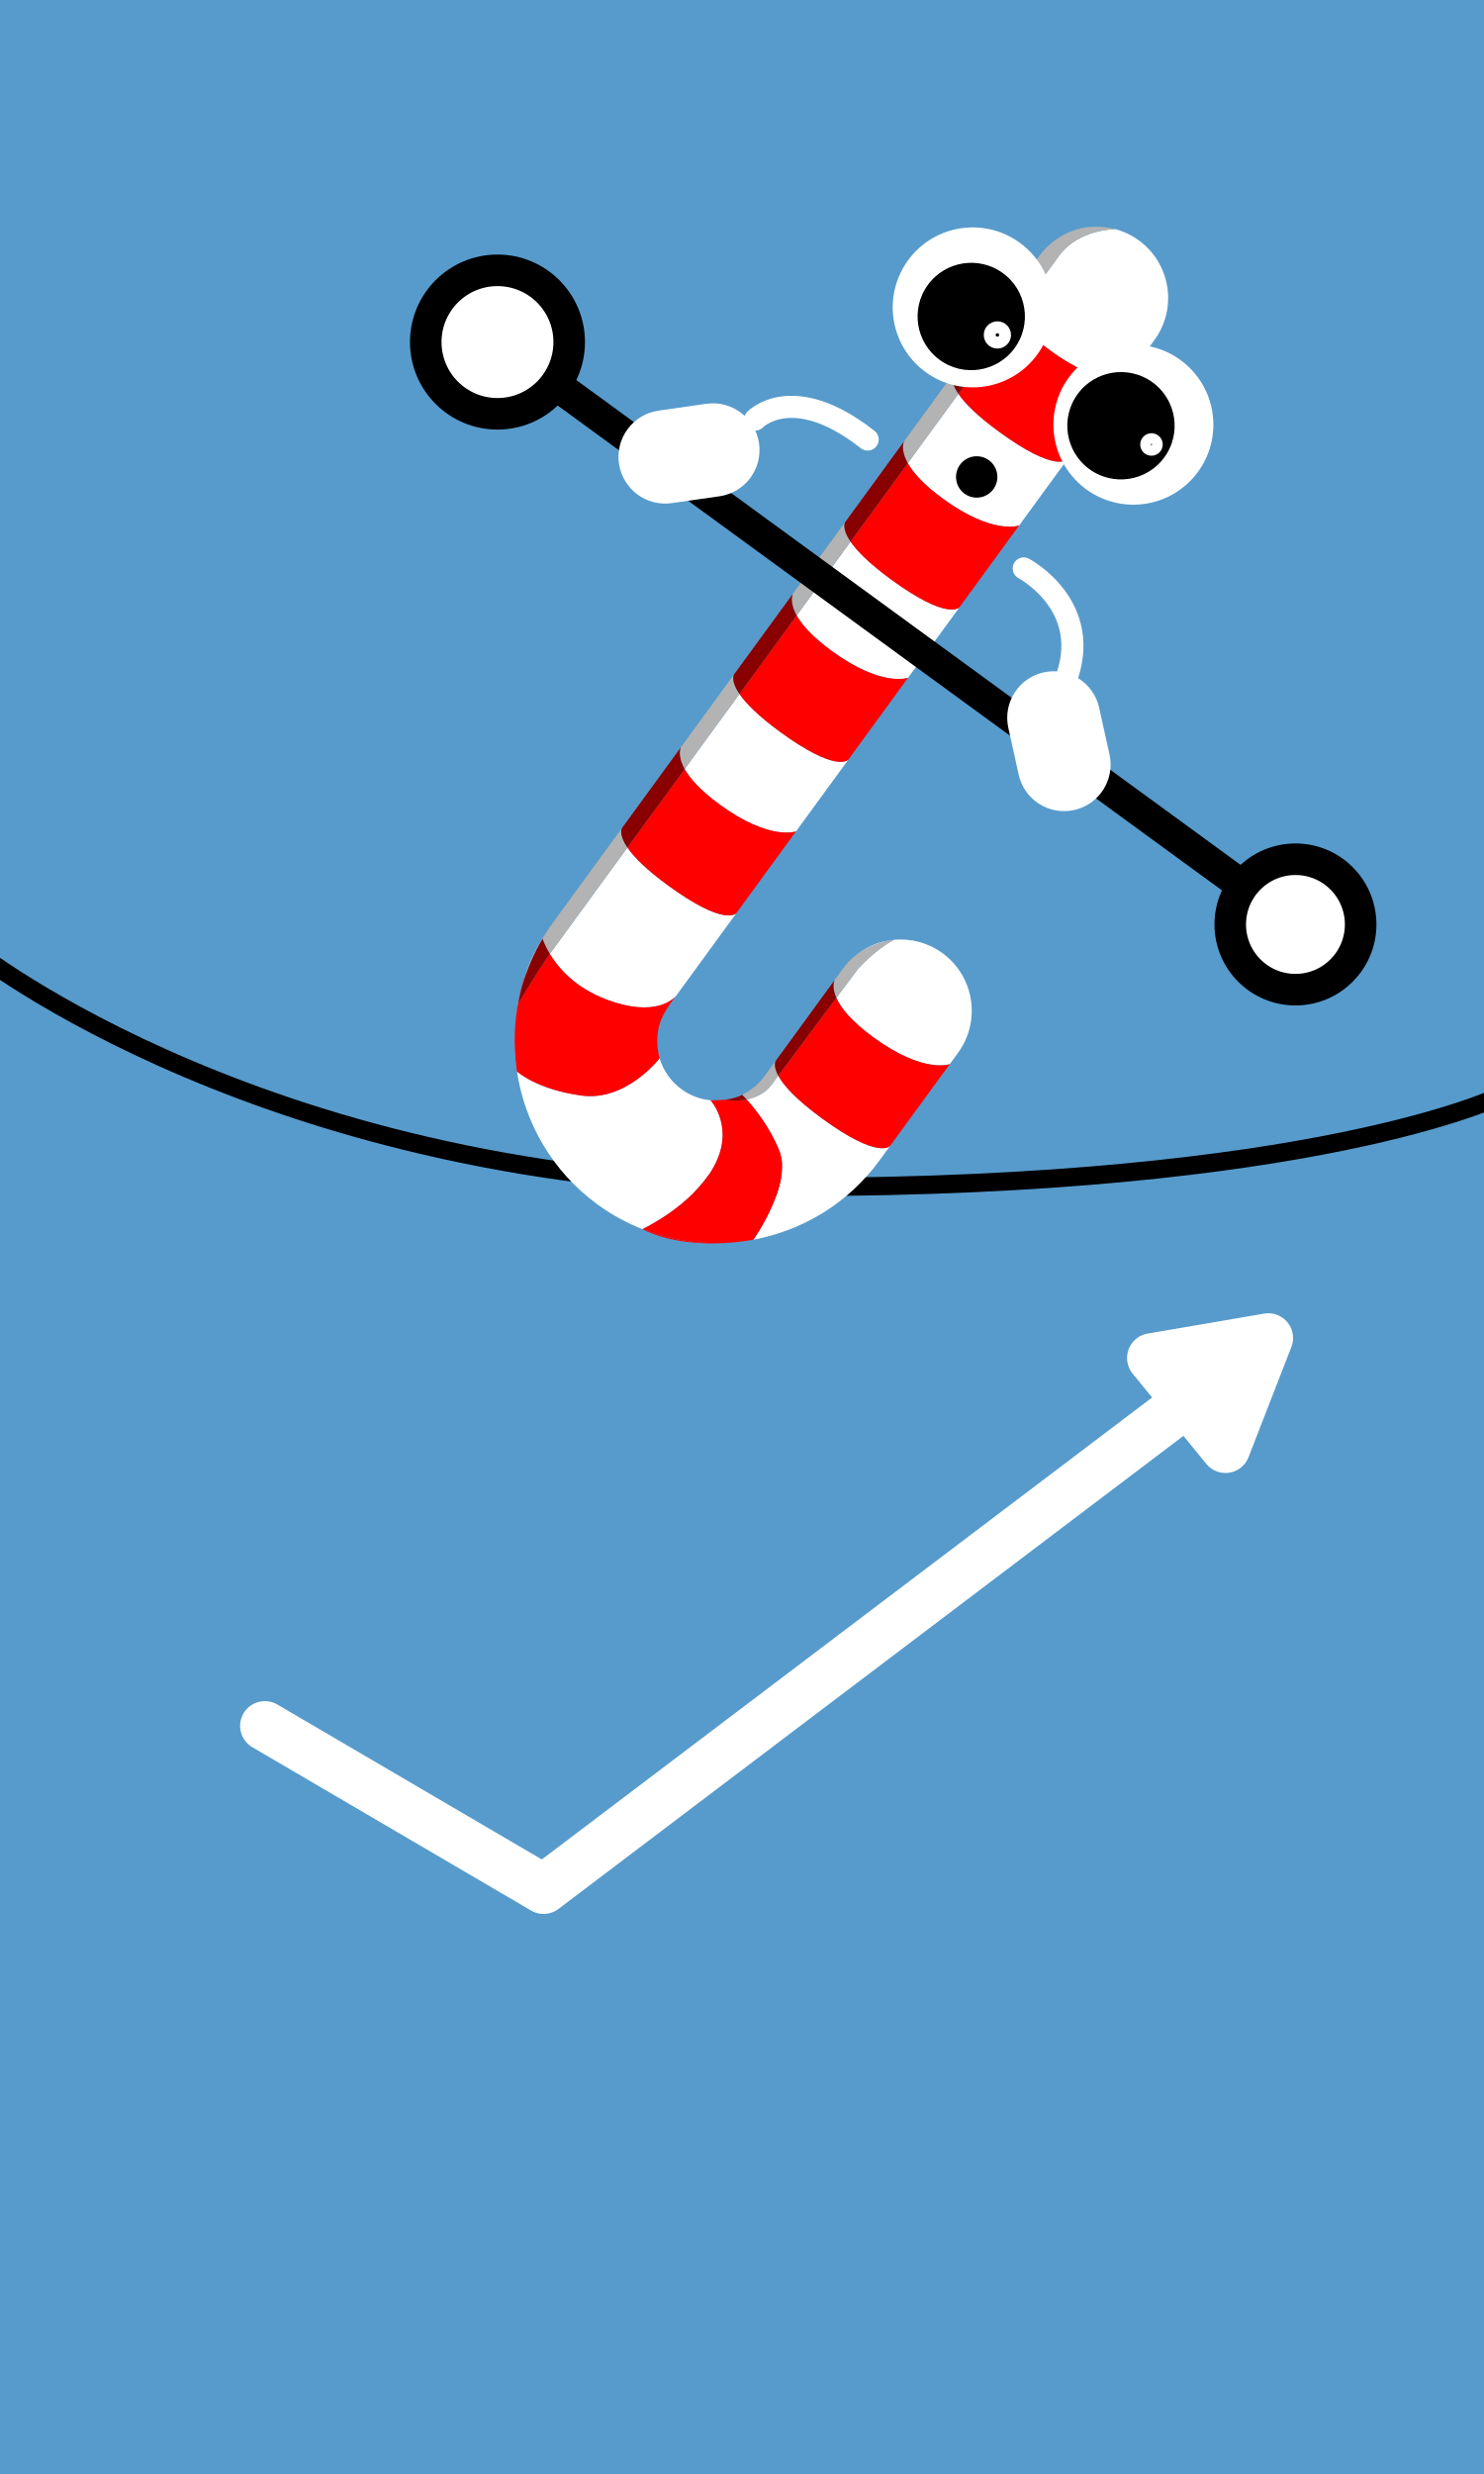
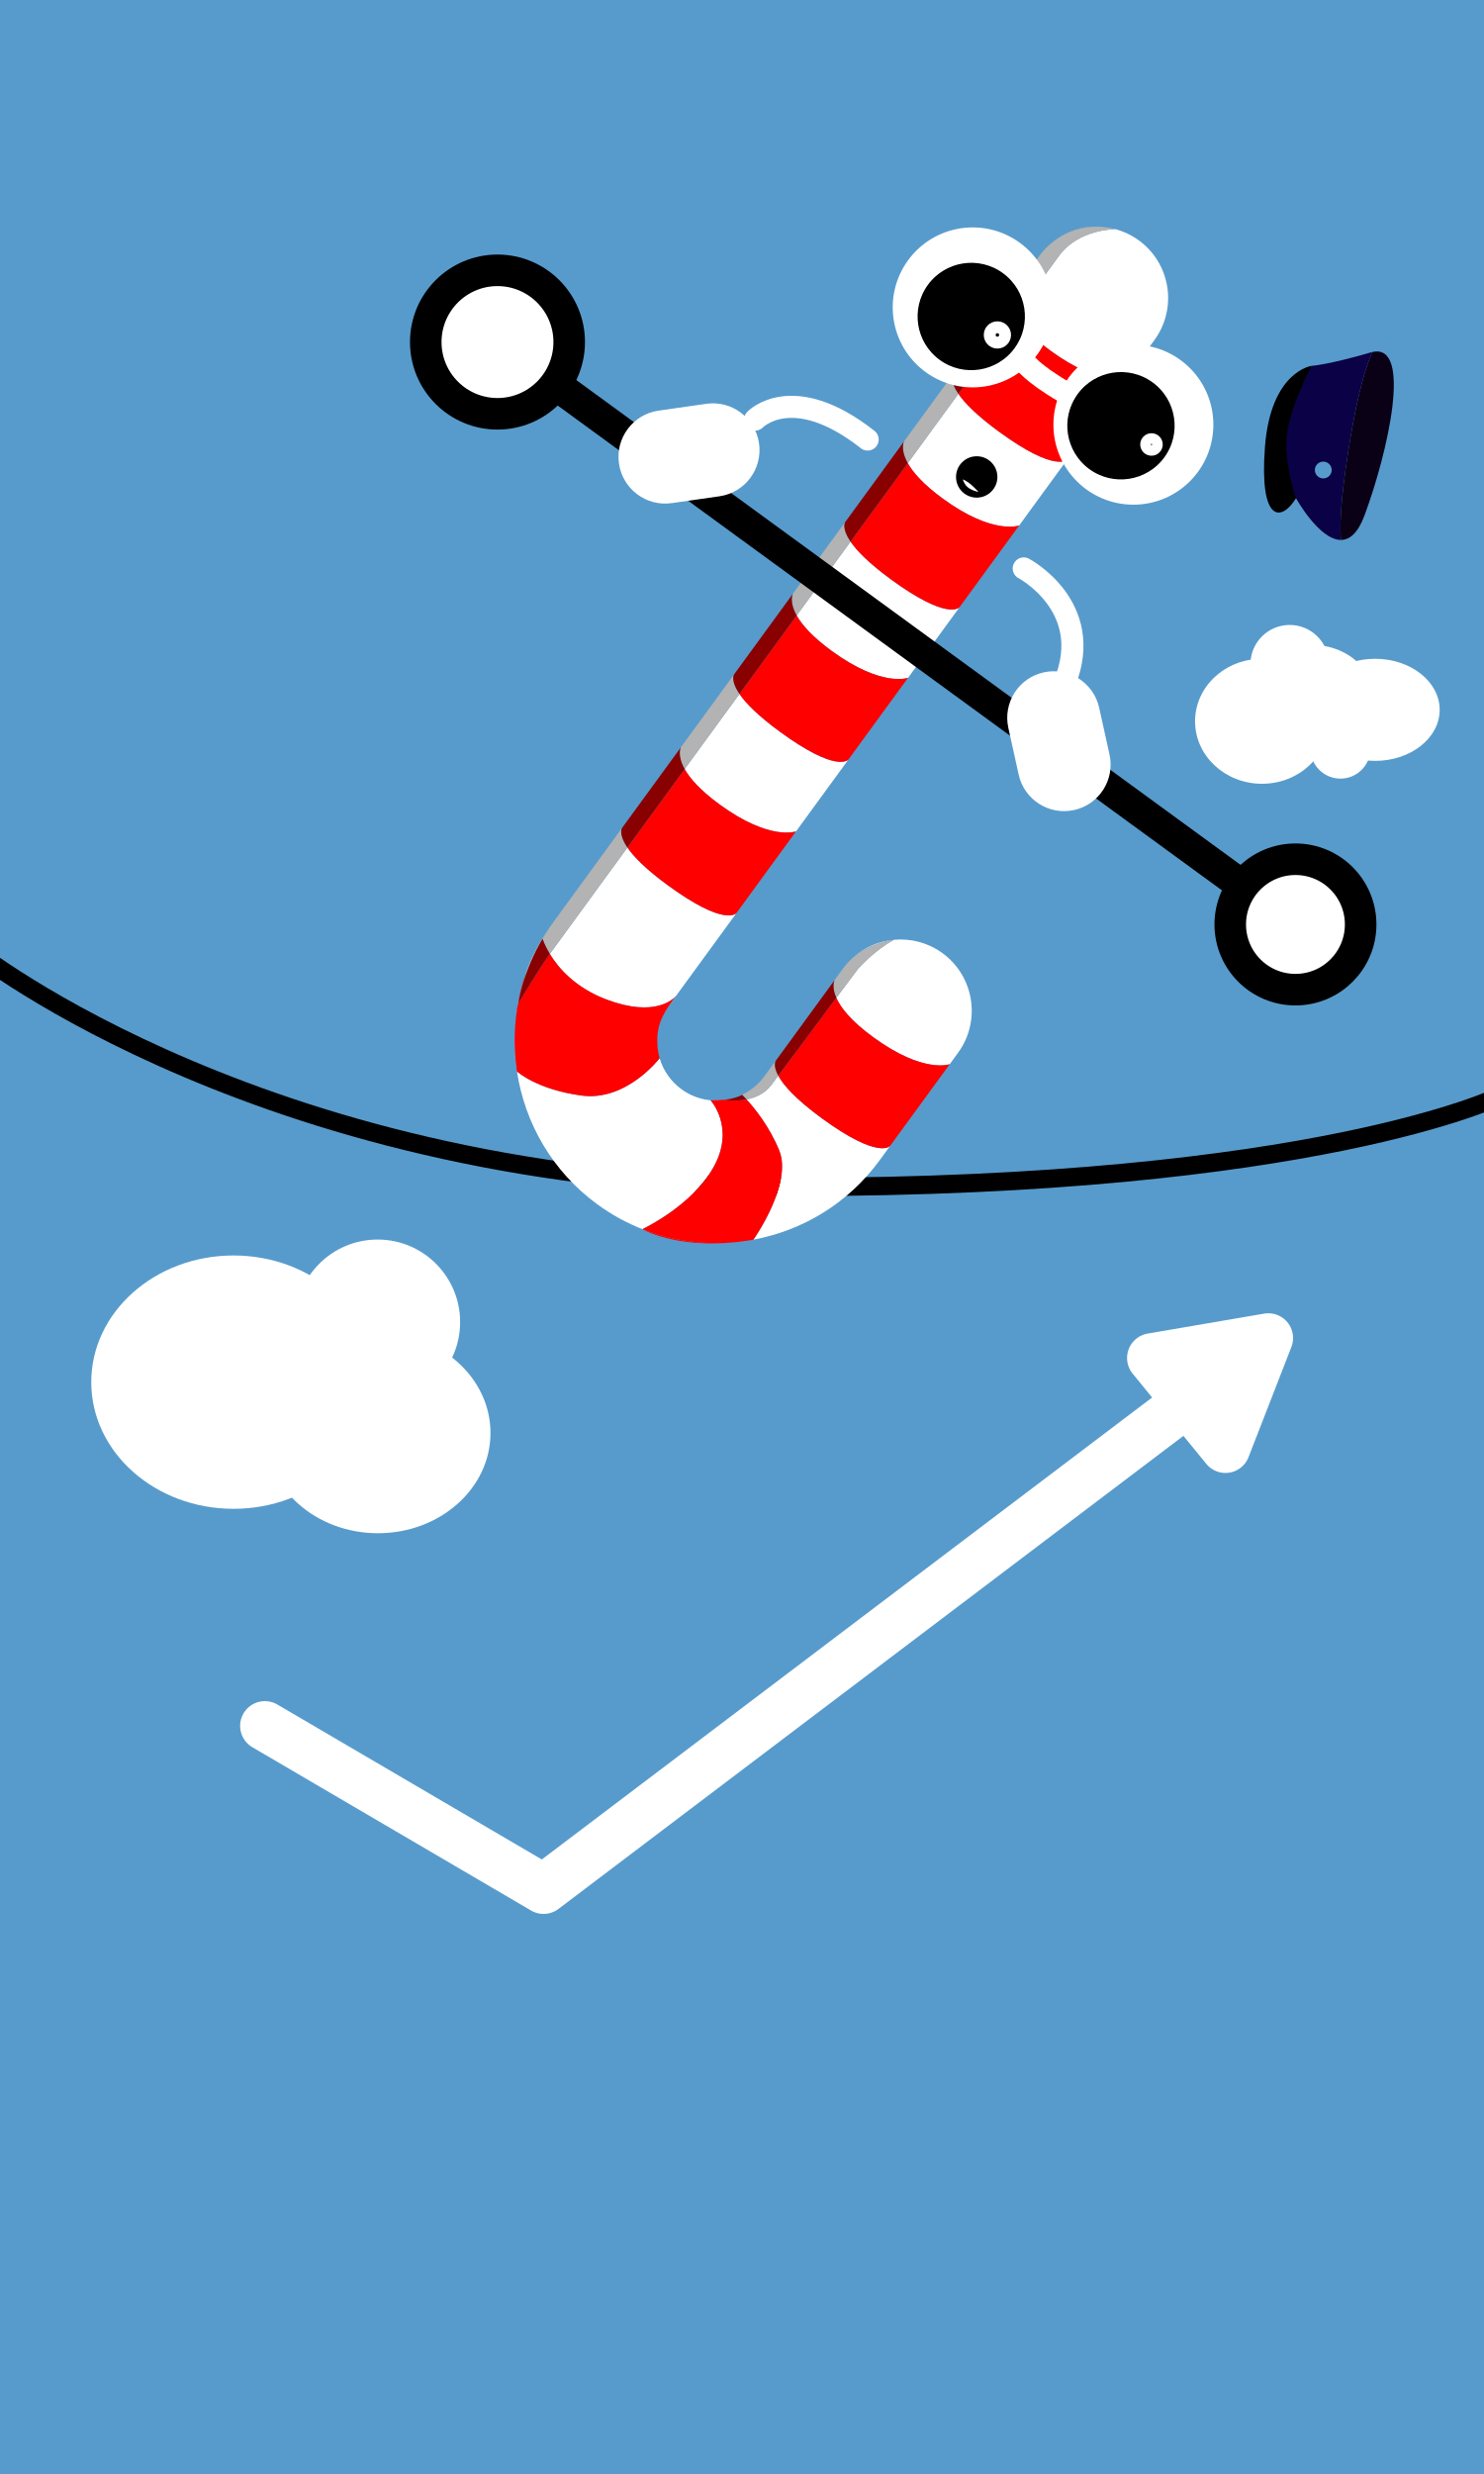
<svg xmlns="http://www.w3.org/2000/svg" version="1.1" id="Calque_1" x="0px" y="0px" width="600px" height="1000px" viewBox="0 0 600 1000" enable-background="new 0 0 600 1000" xml:space="preserve">
  <g id="Calque_1_1_">
    <rect fill="#579BCC" width="600" height="1000" />
  </g>
  <g id="Calque_2">
</g>
  <g id="texte">
</g>
-   <path fill="none" stroke="#000000" stroke-width="7.404" stroke-miterlimit="10" d="M-10.5,384.111  c0,0,119.807,95.672,331.081,95.672c211.273,0,285.904-36.783,285.904-36.783" />
+   <path fill="none" stroke="#000000" stroke-width="7.404" stroke-miterlimit="10" d="M-10.5,384.111  c0,0,119.807,95.672,331.081,95.672c211.272,0,285.904-36.783,285.904-36.783" />
  <g>
    <path fill="#FFFFFF" d="M297.42,443.585c-0.035,0.012-0.07,0.023-0.104,0.035c0.014-0.005,0.025-0.008,0.039-0.012   C297.377,443.601,297.398,443.593,297.42,443.585z" />
    <path fill="#FFFFFF" d="M270.656,406.2l2.629-3.605c-0.014,0.018-0.028,0.035-0.051,0.062   C272.938,403.021,271.88,404.353,270.656,406.2z" />
-     <path fill="#FFFFFF" d="M341.206,391.024c-0.138,0.182-0.281,0.355-0.415,0.541l-3.361,4.604c-0.001,0.001-0.012,0.021-0.024,0.053   C338.932,394.134,340.235,392.353,341.206,391.024z" />
-     <path fill="#FFFFFF" d="M308.595,435.655c-0.044,0.057-0.087,0.115-0.132,0.172c0.078-0.1,0.131-0.17,0.131-0.17L308.595,435.655z" />
-     <path fill="#FFFFFF" d="M360.395,234.319c-9.176-6.695-14.006-11.73-16.503-15.383c-7.185,9.846-14.49,19.86-21.776,29.848   c2.081,3.705,6.206,8.521,14.188,14.346c20.293,14.805,30.828,10.838,30.834,10.836l20.841-28.563   C387.682,245.756,382.891,250.733,360.395,234.319z" />
+     <path fill="#FFFFFF" d="M341.206,391.024c-0.138,0.182-0.281,0.355-0.415,0.541l-3.361,4.604c-0.001,0.001-0.012,0.021-0.023,0.053   C338.932,394.134,340.235,392.353,341.206,391.024z" />
+     <path fill="#FFFFFF" d="M308.595,435.655c-0.044,0.057-0.087,0.114-0.132,0.172c0.078-0.101,0.131-0.17,0.131-0.17L308.595,435.655   z" />
+     <path fill="#FFFFFF" d="M360.395,234.319c-9.176-6.695-14.006-11.73-16.503-15.383c-7.185,9.846-14.489,19.86-21.775,29.848   c2.081,3.705,6.206,8.521,14.188,14.346c20.293,14.805,30.828,10.838,30.834,10.836l20.841-28.563   C387.682,245.756,382.891,250.733,360.395,234.319z" />
    <path fill="#FFFFFF" d="M270.179,357.964c-9.177-6.695-14.005-11.731-16.502-15.383c-17.938,24.586-30.156,41.33-31.376,43.002   c3.379,5.574,10.185,13.621,22.956,18.438c19.676,7.414,27.111-0.346,27.979-1.364c0.031-0.037,0.045-0.056,0.059-0.071   l24.473-33.539C297.478,369.388,292.701,374.396,270.179,357.964z" />
    <path fill="#FFFFFF" d="M403.992,174.565c-9.177-6.694-14.006-11.729-16.504-15.381c-6.373,8.734-13.25,18.16-20.455,28.035   c2.08,3.707,6.206,8.523,14.188,14.348c20.297,14.809,30.834,10.834,30.834,10.834l-3.713,5.088l23.24-31.854   C431.508,185.738,427.064,191.401,403.992,174.565z" />
-     <path fill="#FFFFFF" d="M428.211,103.374c-1.303,1.785-7.736,10.602-17.58,24.094c2.081,3.705,6.208,8.521,14.189,14.346   c20.251,14.776,30.782,10.856,30.832,10.838l11.099-15.213c9.382-12.855,6.563-30.885-6.29-40.264   c-3.918-2.859-8.317-4.578-12.804-5.233c1.092,0.171,2.21,0.396,3.364,0.7C451.021,92.642,436.137,92.509,428.211,103.374z" />
-     <path fill="#FFFFFF" d="M315.475,295.884c-9.176-6.695-14.005-11.731-16.502-15.385c-7.652,10.49-15.098,20.694-22.152,30.361   c2.08,3.707,6.207,8.522,14.189,14.348c20.213,14.747,30.743,10.871,30.83,10.84l21.226-29.088   C342.84,307.235,338.16,312.435,315.475,295.884z" />
+     <path fill="#FFFFFF" d="M428.211,103.374c-1.303,1.785-7.736,10.602-17.58,24.094c2.081,3.705,6.208,8.521,14.189,14.346   c20.251,14.776,30.781,10.856,30.832,10.838l11.099-15.213c9.382-12.855,6.563-30.885-6.29-40.264   c-3.918-2.859-8.317-4.578-12.804-5.233c1.092,0.171,2.21,0.396,3.364,0.7C451.021,92.642,436.137,92.509,428.211,103.374z" />
+     <path fill="#FFFFFF" d="M315.475,295.884c-9.176-6.695-14.005-11.731-16.502-15.385c-7.652,10.49-15.098,20.694-22.152,30.361   c2.08,3.707,6.207,8.522,14.189,14.348c20.213,14.747,30.743,10.871,30.83,10.84l21.227-29.088   C342.84,307.235,338.16,312.435,315.475,295.884z" />
    <path fill="#FFFFFF" d="M208.897,432.199c-0.653-4.909-0.877-9.546-0.774-13.871C207.983,422.974,208.254,427.612,208.897,432.199z   " />
    <path fill="#FFFFFF" d="M423.346,99.834c0.37-0.359,0.771-0.731,1.205-1.111C424.141,99.081,423.738,99.45,423.346,99.834z" />
-     <path fill="#FFFFFF" d="M422.852,100.329c0.14-0.143,0.277-0.283,0.428-0.43C423.135,100.04,422.992,100.184,422.852,100.329z" />
+     <path fill="#FFFFFF" d="M422.852,100.329c0.141-0.143,0.277-0.283,0.429-0.43C423.135,100.04,422.992,100.184,422.852,100.329z" />
    <path fill="#FFFFFF" d="M361.385,379.866c-5.918,0.557-11.64,2.931-16.27,6.981C351.938,381.106,360.607,379.958,361.385,379.866z" />
-     <path fill="#FFFFFF" d="M303.517,501.276c-2.029,0.334-3.992,0.599-5.89,0.801C299.6,501.883,301.562,501.612,303.517,501.276z" />
+     <path fill="#FFFFFF" d="M303.517,501.276c-2.028,0.334-3.991,0.599-5.89,0.801C299.6,501.883,301.562,501.612,303.517,501.276z" />
    <path fill="#FFFFFF" d="M307.943,436.453c0.079-0.092,0.145-0.169,0.209-0.246C308.084,436.29,308.014,436.371,307.943,436.453z" />
-     <path fill="#FFFFFF" d="M344.679,387.226c0.009-0.008,0.02-0.016,0.028-0.022C344.697,387.21,344.688,387.218,344.679,387.226z" />
-     <path fill="#FFFFFF" d="M298.134,443.332c0.143-0.055,0.283-0.107,0.423-0.163C298.416,443.224,298.275,443.278,298.134,443.332z" />
+     <path fill="#FFFFFF" d="M344.679,387.226c0.009-0.008,0.021-0.016,0.028-0.022C344.697,387.21,344.688,387.218,344.679,387.226z" />
+     <path fill="#FFFFFF" d="M298.134,443.332c0.144-0.055,0.283-0.107,0.423-0.163C298.416,443.224,298.275,443.278,298.134,443.332z" />
    <path fill="#FFFFFF" d="M424.746,98.554c0.193-0.168,0.393-0.336,0.6-0.504C425.143,98.214,424.944,98.384,424.746,98.554z" />
    <path fill="#FFFFFF" d="M231.085,362.653c4.575-6.271,11.657-15.979,20.439-28.015c0.001-0.002,0.005-0.006,0.005-0.006   l23.756-32.561c0,0-0.004,0.006-0.005,0.008c6.831-9.361,14.071-19.285,21.532-29.512c0.008-0.014,0.014-0.02,0.014-0.02   l8.617-11.812L223.722,372.74l-0.001,0.002l0.001-0.002L231.085,362.653z" />
    <path fill="#FFFFFF" d="M365.497,178.436c7.046-9.656,13.718-18.8,19.823-27.169c0.002-0.004,0.005-0.009,0.008-0.012   l-26.754,36.666l6.925-9.49C365.499,178.431,365.498,178.435,365.497,178.436z" />
-     <path fill="#FFFFFF" d="M288.611,471.56c8.723-15.862-1.316-26.809-1.316-26.809c0.002,0.001,0.004,0.001,0.006,0.001   c-4.121-0.404-8.191-1.872-11.771-4.485c-4.438-3.235-7.432-7.721-8.87-12.621c0.017,0.062,0.027,0.101,0.027,0.101   s-13.333,17.524-31.508,15.092c-17.82-2.383-25.843-9.461-26.156-9.742c3.147,20.797,14.24,40.381,32.536,53.73   c5.74,4.188,11.853,7.512,18.177,10.004C259.818,496.79,279.901,487.394,288.611,471.56z" />
+     <path fill="#FFFFFF" d="M288.611,471.56c8.723-15.861-1.316-26.809-1.316-26.809c0.002,0.001,0.004,0.001,0.006,0.001   c-4.121-0.404-8.191-1.872-11.771-4.485c-4.438-3.234-7.432-7.721-8.87-12.62c0.017,0.062,0.027,0.101,0.027,0.101   s-13.333,17.524-31.508,15.092c-17.82-2.383-25.843-9.461-26.156-9.742c3.147,20.798,14.24,40.382,32.536,53.73   c5.74,4.188,11.853,7.512,18.177,10.004C259.818,496.79,279.901,487.394,288.611,471.56z" />
    <path fill="#FFFFFF" d="M341.722,211.02c0.002-0.003,0.005-0.01,0.007-0.012L320.576,240c-0.001,0.002-0.003,0.005-0.004,0.008   C327.656,230.298,334.756,220.567,341.722,211.02z" />
    <path fill="#FFFFFF" d="M420.194,103.471c0,0,0.009-0.012,0.011-0.015c-0.004,0.004-0.008,0.008-0.012,0.013l-11.105,15.22   c0,0.003-0.001,0.004-0.002,0.007C416.093,109.093,420.194,103.471,420.194,103.471z" />
-     <path fill="#FFFFFF" d="M332.326,452.059c-10.875-7.934-15.658-13.546-17.67-17.272c-1.086,1.468-1.984,2.688-2.629,3.571   c-2.696,3.693-6.629,5.344-10.191,6.033c3.02,3.285,9.177,10.727,13.217,20.616c5.464,13.371-10.083,35.571-10.436,36.07   c19.783-3.676,38.258-14.586,51.023-32.084l4.278-5.864C359.852,463.222,355.418,468.907,332.326,452.059z" />
-     <path fill="#FFFFFF" d="M381.057,385.271c-5.895-4.302-12.877-6.029-19.614-5.41c-8.064,4.412-14.455,11.666-14.455,11.666   s-3.756,5.006-8.845,11.799c1.719,3.879,5.8,9.262,15.013,15.981c20.294,14.808,30.83,10.837,30.836,10.834l3.36-4.606   C396.73,412.683,393.913,394.653,381.057,385.271z" />
+     <path fill="#FFFFFF" d="M332.326,452.059c-10.875-7.934-15.658-13.546-17.67-17.271c-1.086,1.468-1.984,2.688-2.629,3.571   c-2.696,3.692-6.629,5.344-10.191,6.032c3.02,3.285,9.177,10.728,13.217,20.616c5.464,13.371-10.083,35.571-10.436,36.07   c19.783-3.676,38.258-14.586,51.022-32.084l4.278-5.864C359.852,463.222,355.418,468.907,332.326,452.059z" />
+     <path fill="#FFFFFF" d="M381.057,385.271c-5.895-4.302-12.877-6.029-19.613-5.41c-8.064,4.412-14.455,11.666-14.455,11.666   s-3.756,5.006-8.846,11.799c1.72,3.879,5.801,9.262,15.014,15.981c20.294,14.808,30.83,10.836,30.836,10.833l3.359-4.605   C396.73,412.683,393.913,394.653,381.057,385.271z" />
    <polygon fill="#FF0000" points="431.588,185.632 455.654,152.65 455.652,152.651 431.584,185.636  " />
    <path fill="#FF0000" d="M409.094,118.679l-23.755,32.56c0,0-0.005,0.007-0.011,0.017l23.76-32.566   C409.09,118.687,409.094,118.679,409.094,118.679z" />
    <path fill="#FF0000" d="M409.086,118.695c0.001-0.003,0.002-0.004,0.002-0.007l-23.76,32.566c-0.003,0.003-0.006,0.008-0.008,0.012   C394.89,138.151,403.062,126.951,409.086,118.695z" />
    <path fill="#FF0000" d="M424.82,141.813c-7.981-5.824-12.108-10.641-14.189-14.346c-6.421,8.8-14.296,19.593-23.143,31.717   c2.498,3.651,7.327,8.687,16.504,15.381c23.072,16.836,27.516,11.173,27.592,11.07l24.068-32.984   C455.604,152.67,445.071,156.59,424.82,141.813z" />
    <path fill="#FF0000" d="M387.994,245.382l20.35-27.893l-20.366,27.913C387.988,245.39,387.994,245.382,387.994,245.382z" />
-     <path fill="#FF0000" d="M341.742,210.988c0,0-0.006,0.007-0.015,0.021l16.847-23.088L341.742,210.988z" />
-     <path fill="#FF0000" d="M365.497,178.436c0.001-0.001,0.002-0.005,0.002-0.005l-6.925,9.49l-16.846,23.088   c-0.003,0.002-0.006,0.009-0.008,0.012C349.915,199.792,357.92,188.819,365.497,178.436z" />
-     <path fill="#FF0000" d="M381.223,201.567c-7.982-5.824-12.108-10.641-14.188-14.348c-7.433,10.187-15.211,20.847-23.143,31.717   c2.497,3.652,7.327,8.688,16.503,15.383c22.496,16.414,27.287,11.437,27.583,11.083l20.366-27.913l3.713-5.088   C412.057,212.401,401.52,216.376,381.223,201.567z" />
-     <path fill="#FF0000" d="M343.074,306.946l24.062-32.98l0,0l-24.071,32.994C343.07,306.952,343.074,306.946,343.074,306.946z" />
+     <path fill="#FF0000" d="M341.742,210.988c0,0-0.006,0.007-0.016,0.021l16.848-23.088L341.742,210.988z" />
+     <path fill="#FF0000" d="M365.497,178.436c0.001-0.001,0.002-0.005,0.002-0.005l-6.925,9.49l-16.846,23.088   c-0.004,0.002-0.007,0.009-0.009,0.012C349.915,199.792,357.92,188.819,365.497,178.436z" />
+     <path fill="#FF0000" d="M381.223,201.567c-7.981-5.824-12.107-10.641-14.188-14.348c-7.434,10.188-15.211,20.847-23.144,31.717   c2.497,3.652,7.327,8.688,16.503,15.383c22.496,16.414,27.287,11.437,27.583,11.083l20.366-27.913l3.713-5.088   C412.057,212.401,401.52,216.376,381.223,201.567z" />
+     <path fill="#FF0000" d="M343.074,306.946l24.062-32.98l0,0l-24.07,32.994C343.07,306.952,343.074,306.946,343.074,306.946z" />
    <polygon fill="#FF0000" points="320.578,239.995 305.443,260.738 320.575,240.001  " />
    <path fill="#FF0000" d="M296.812,272.569c7.756-10.629,15.747-21.581,23.759-32.562c0.001-0.003,0.003-0.006,0.004-0.008   l-15.132,20.737l-8.617,11.812C296.826,272.551,296.82,272.557,296.812,272.569z" />
-     <path fill="#FF0000" d="M336.303,263.13c-7.981-5.824-12.106-10.641-14.188-14.346c-7.798,10.687-15.57,21.34-23.143,31.715   c2.497,3.652,7.326,8.688,16.502,15.385c22.687,16.551,27.365,11.353,27.591,11.076l24.071-32.994   C367.131,273.968,356.596,277.935,336.303,263.13z" />
-     <path fill="#FF0000" d="M297.779,369.026l24.063-32.98l-0.004,0.002l-24.074,32.997   C297.773,369.033,297.779,369.026,297.779,369.026z" />
-     <path fill="#FF0000" d="M291.01,325.208c-7.982-5.824-12.109-10.641-14.189-14.348c-8.369,11.472-16.186,22.184-23.144,31.721   c2.497,3.65,7.325,8.688,16.502,15.383c22.522,16.433,27.299,11.424,27.586,11.081l24.074-32.997   C321.753,336.079,311.223,339.955,291.01,325.208z" />
+     <path fill="#FF0000" d="M336.303,263.13c-7.98-5.824-12.105-10.641-14.188-14.346c-7.798,10.687-15.57,21.34-23.144,31.715   c2.497,3.652,7.326,8.688,16.502,15.385c22.688,16.551,27.365,11.353,27.592,11.076l24.07-32.994   C367.131,273.968,356.596,277.935,336.303,263.13z" />
+     <path fill="#FF0000" d="M297.779,369.026l24.062-32.98l-0.004,0.002l-24.074,32.997   C297.773,369.033,297.779,369.026,297.779,369.026z" />
+     <path fill="#FF0000" d="M291.01,325.208c-7.982-5.824-12.109-10.641-14.189-14.348c-8.369,11.472-16.186,22.184-23.144,31.721   c2.497,3.65,7.325,8.688,16.502,15.383c22.522,16.433,27.299,11.424,27.585,11.081l24.074-32.997   C321.753,336.079,311.223,339.955,291.01,325.208z" />
    <path fill="#FF0000" d="M275.285,302.073l-23.756,32.561c0,0-0.004,0.004-0.005,0.006c6.978-9.562,15.031-20.602,23.756-32.559   C275.281,302.079,275.285,302.073,275.285,302.073z" />
    <polygon fill="#FF0000" points="359.924,463.125 383.99,430.142 383.99,430.142 359.92,463.129  " />
-     <path fill="#FF0000" d="M337.43,396.171l0.002-0.002l-8.205,11.246c0.005-0.007,0.011-0.014,0.015-0.021L337.43,396.171z" />
-     <path fill="#FF0000" d="M337.404,396.224c0.014-0.03,0.023-0.052,0.024-0.053l-8.188,11.225   C332.23,403.302,335.078,399.407,337.404,396.224z" />
-     <path fill="#FF0000" d="M353.154,419.308c-9.213-6.721-13.294-12.104-15.013-15.981c-7.526,10.049-17.969,24.006-23.485,31.46   c2.012,3.728,6.795,9.34,17.67,17.273c23.092,16.849,27.524,11.162,27.594,11.069l24.07-32.987   C383.984,430.144,373.448,434.114,353.154,419.308z" />
+     <path fill="#FF0000" d="M337.43,396.171l0.002-0.002l-8.205,11.246c0.006-0.007,0.012-0.014,0.016-0.021L337.43,396.171z" />
+     <path fill="#FF0000" d="M337.404,396.224c0.014-0.03,0.022-0.052,0.023-0.053l-8.188,11.225   C332.23,403.302,335.078,399.407,337.404,396.224z" />
+     <path fill="#FF0000" d="M353.154,419.308c-9.213-6.721-13.294-12.104-15.014-15.981c-7.525,10.049-17.969,24.006-23.484,31.46   c2.012,3.728,6.795,9.34,17.67,17.272c23.092,16.85,27.523,11.162,27.594,11.069l24.07-32.987   C383.984,430.144,373.448,434.114,353.154,419.308z" />
    <path fill="#FF0000" d="M209.318,406.026c0,0,0.35-1.737,1.308-5.41c0.167-0.654,0.337-1.31,0.521-1.96   c0.444-1.643,0.982-3.571,1.63-5.796c-2.314,6.463-4.405,15.073-4.653,25.468c0.127-4.213,0.591-8.425,1.374-12.602   C209.383,405.918,209.318,406.026,209.318,406.026z" />
    <path fill="#FF0000" d="M209.008,433.082c0,0,0.009,0.007,0.015,0.013c-0.045-0.298-0.084-0.597-0.126-0.896   C208.937,432.495,208.965,432.784,209.008,433.082z" />
-     <path fill="#FF0000" d="M266.659,427.646c-0.212-0.798-1.659-6.59-0.356-12.257c0.748-3.261,2.697-6.69,4.354-9.188l-0.375,0.512   C265.714,412.974,264.631,420.726,266.659,427.646z" />
+     <path fill="#FF0000" d="M266.659,427.646c-0.212-0.799-1.659-6.591-0.356-12.257c0.748-3.261,2.697-6.69,4.354-9.188l-0.375,0.512   C265.714,412.974,264.631,420.726,266.659,427.646z" />
    <path fill="#FF0000" d="M273.323,402.548c0,0-0.021,0.025-0.03,0.036l-0.008,0.011   C273.309,402.567,273.323,402.548,273.323,402.548z" />
    <path fill="#FF0000" d="M273.285,402.595l0.008-0.011c-0.014,0.017-0.027,0.034-0.059,0.071   C273.257,402.63,273.271,402.611,273.285,402.595z" />
    <path fill="#FF0000" d="M210.625,400.616c0.158-0.604,0.329-1.25,0.521-1.96C210.962,399.308,210.792,399.962,210.625,400.616z" />
-     <path fill="#FF0000" d="M235.179,442.837c18.175,2.435,31.508-15.092,31.508-15.092s-0.011-0.039-0.027-0.1   c-2.028-6.92-0.945-14.673,3.622-20.935l0.375-0.512c1.224-1.849,2.282-3.182,2.578-3.545c-0.867,1.02-8.303,8.778-27.979,1.364   c-12.771-4.815-19.576-12.862-22.956-18.438c-0.067,0.092-0.108,0.148-0.108,0.148c-4.039,5.536-11.468,17.938-12.695,19.995   c-0.783,4.177-1.247,8.389-1.374,12.602c-0.104,4.325,0.121,8.962,0.774,13.871c0.042,0.299,0.081,0.598,0.126,0.896   C209.335,433.376,217.359,440.454,235.179,442.837z" />
+     <path fill="#FF0000" d="M235.179,442.837c18.175,2.436,31.508-15.092,31.508-15.092s-0.011-0.039-0.027-0.101   c-2.028-6.919-0.945-14.672,3.622-20.935l0.375-0.512c1.224-1.849,2.282-3.182,2.578-3.545c-0.867,1.02-8.303,8.778-27.979,1.364   c-12.771-4.815-19.576-12.862-22.956-18.438c-0.067,0.092-0.108,0.148-0.108,0.148c-4.039,5.536-11.468,17.938-12.695,19.995   c-0.783,4.177-1.247,8.389-1.374,12.602c-0.104,4.325,0.121,8.962,0.774,13.871c0.042,0.299,0.081,0.598,0.126,0.896   C209.335,433.376,217.359,440.454,235.179,442.837z" />
    <path fill="#FF0000" d="M259.73,496.831c0,0,13.199,7.871,37.896,5.246c-12.684,1.246-25.686-0.438-37.892-5.248L259.73,496.831z" />
-     <path fill="#FF0000" d="M304.602,501.101c0,0,0.014-0.018,0.017-0.022c-0.365,0.067-0.732,0.137-1.102,0.199   C303.879,501.218,304.235,501.165,304.602,501.101z" />
-     <path fill="#FF0000" d="M294.696,444.337c0.304-0.063,0.608-0.133,0.91-0.209c0.071-0.02,0.139-0.039,0.21-0.057   c0.505-0.134,1.004-0.285,1.5-0.451c-2.02,0.584-5.248,1.176-10.016,1.132c2.025,0.198,4.062,0.145,6.061-0.167   C293.819,444.521,294.258,444.429,294.696,444.337z" />
+     <path fill="#FF0000" d="M304.602,501.101c0,0,0.015-0.018,0.018-0.021c-0.365,0.067-0.732,0.137-1.103,0.199   C303.879,501.218,304.235,501.165,304.602,501.101z" />
+     <path fill="#FF0000" d="M294.696,444.337c0.304-0.062,0.608-0.133,0.91-0.209c0.071-0.02,0.139-0.039,0.21-0.057   c0.505-0.135,1.004-0.285,1.5-0.451c-2.02,0.584-5.248,1.176-10.016,1.132c2.025,0.198,4.062,0.145,6.061-0.167   C293.819,444.521,294.258,444.429,294.696,444.337z" />
    <path fill="#FF0000" d="M295.606,444.128c-0.302,0.076-0.606,0.146-0.91,0.209C295.005,444.272,295.308,444.202,295.606,444.128z" />
-     <path fill="#FF0000" d="M315.053,465.007c-4.04-9.891-10.196-17.331-13.217-20.616c-4.545,0.882-8.488,0.197-8.488,0.197   c0.006-0.001,0.008-0.002,0.014-0.003c-1.998,0.311-4.035,0.365-6.061,0.167c-0.002,0-0.004,0-0.006-0.001   c0,0,10.039,10.945,1.316,26.809c-8.71,15.834-28.793,25.23-28.876,25.271c12.206,4.811,25.208,6.494,37.892,5.248   c1.896-0.202,3.859-0.467,5.89-0.801c0.368-0.062,0.735-0.131,1.102-0.199C304.97,500.578,320.517,478.378,315.053,465.007z" />
-     <path fill="#FF0000" d="M297.355,443.608c-0.014,0.004-0.025,0.007-0.039,0.012c-0.496,0.166-0.995,0.317-1.5,0.451   C296.344,443.932,296.857,443.778,297.355,443.608z" />
-     <path fill="#B3B3B3" d="M423.278,99.899c0.021-0.021,0.046-0.043,0.066-0.065C423.324,99.855,423.3,99.878,423.278,99.899z" />
+     <path fill="#FF0000" d="M315.053,465.007c-4.04-9.891-10.195-17.331-13.217-20.616c-4.545,0.883-8.488,0.197-8.488,0.197   c0.006-0.001,0.008-0.002,0.014-0.003c-1.998,0.312-4.035,0.365-6.061,0.167c-0.002,0-0.004,0-0.006-0.001   c0,0,10.039,10.945,1.316,26.809c-8.71,15.834-28.793,25.23-28.876,25.271c12.206,4.811,25.208,6.494,37.892,5.248   c1.896-0.202,3.859-0.467,5.89-0.801c0.368-0.062,0.735-0.132,1.103-0.199C304.97,500.578,320.517,478.378,315.053,465.007z" />
+     <path fill="#FF0000" d="M297.355,443.608c-0.014,0.004-0.025,0.007-0.039,0.012c-0.496,0.166-0.995,0.316-1.5,0.451   C296.344,443.932,296.857,443.778,297.355,443.608z" />
+     <path fill="#B3B3B3" d="M423.278,99.899c0.021-0.021,0.046-0.043,0.065-0.065C423.324,99.855,423.3,99.878,423.278,99.899z" />
    <path fill="#B3B3B3" d="M420.205,103.456c0.818-1.121,1.705-2.161,2.646-3.127C421.156,102.056,420.266,103.364,420.205,103.456z" />
    <path fill="#B3B3B3" d="M219.362,379.417c0,0,0.005,0.018,0.009,0.029c1.096-1.856,2.249-3.691,3.508-5.484   c0.268-0.412,0.55-0.818,0.841-1.219c-0.022,0.03-8.268,10.932-10.918,20.027c-0.009,0.03-0.017,0.059-0.026,0.09   C215.872,384.214,219.362,379.417,219.362,379.417z" />
    <path fill="#B3B3B3" d="M424.551,98.723c0.064-0.057,0.13-0.113,0.195-0.169C424.681,98.61,424.614,98.666,424.551,98.723z" />
-     <path fill="#B3B3B3" d="M447.657,91.941c-10.268-1.603-17.771,2.388-22.312,6.108C431.652,92.938,439.791,90.794,447.657,91.941z" />
+     <path fill="#B3B3B3" d="M447.657,91.941c-10.269-1.603-17.771,2.388-22.312,6.108C431.652,92.938,439.791,90.794,447.657,91.941z" />
    <path fill="#B3B3B3" d="M276.82,310.86c7.055-9.667,14.5-19.871,22.152-30.361c-3.638-5.323-2.308-7.699-2.16-7.93   c-7.461,10.227-14.701,20.149-21.532,29.512C275.229,302.179,273.662,305.235,276.82,310.86z" />
    <path fill="#B3B3B3" d="M367.033,187.22c7.205-9.875,14.082-19.301,20.455-28.035c-3.605-5.273-2.336-7.65-2.168-7.918   c-6.105,8.369-12.777,17.513-19.823,27.169C365.466,178.493,363.854,181.556,367.033,187.22z" />
-     <path fill="#B3B3B3" d="M409.086,118.695c-0.109,0.212-1.55,3.259,1.545,8.772c9.844-13.492,16.277-22.309,17.58-24.094   c7.926-10.865,22.812-10.732,22.812-10.732c-1.154-0.305-2.272-0.529-3.364-0.7c-7.866-1.147-16.005,0.997-22.312,6.108   c-0.207,0.168-0.405,0.336-0.6,0.504c-0.065,0.056-0.131,0.112-0.195,0.169c-0.434,0.38-0.835,0.752-1.205,1.111   c-0.021,0.022-0.045,0.044-0.066,0.065c-0.149,0.146-0.288,0.287-0.428,0.43c-0.94,0.966-1.827,2.006-2.646,3.127   c-0.002,0.003-0.011,0.015-0.011,0.015S416.093,109.093,409.086,118.695z" />
-     <path fill="#B3B3B3" d="M322.114,248.784c7.286-9.987,14.593-20.002,21.776-29.848c-3.595-5.257-2.345-7.637-2.17-7.916   c-6.966,9.547-14.064,19.277-21.149,28.988C320.485,240.173,318.993,243.224,322.114,248.784z" />
+     <path fill="#B3B3B3" d="M409.086,118.695c-0.109,0.212-1.55,3.259,1.545,8.772c9.844-13.492,16.277-22.309,17.58-24.094   c7.926-10.865,22.812-10.732,22.812-10.732c-1.154-0.305-2.272-0.529-3.364-0.7c-7.866-1.147-16.005,0.997-22.312,6.108   c-0.207,0.168-0.404,0.336-0.6,0.504c-0.065,0.056-0.131,0.112-0.195,0.169c-0.434,0.38-0.835,0.752-1.205,1.111   c-0.021,0.022-0.045,0.044-0.065,0.065c-0.149,0.146-0.288,0.287-0.429,0.43c-0.939,0.966-1.826,2.006-2.646,3.127   c-0.002,0.003-0.011,0.015-0.011,0.015S416.093,109.093,409.086,118.695z" />
+     <path fill="#B3B3B3" d="M322.114,248.784c7.286-9.987,14.593-20.002,21.775-29.848c-3.595-5.257-2.345-7.637-2.17-7.916   c-6.966,9.547-14.063,19.277-21.148,28.988C320.485,240.173,318.993,243.224,322.114,248.784z" />
    <path fill="#B3B3B3" d="M219.371,379.446c0.073,0.237,0.857,2.719,2.929,6.137c1.221-1.672,13.438-18.416,31.376-43.002   c-3.764-5.506-2.214-7.854-2.152-7.941c-8.782,12.036-15.864,21.742-20.439,28.015l-7.363,10.088l-0.001,0.002   c-0.292,0.4-0.574,0.807-0.841,1.219C221.62,375.755,220.467,377.59,219.371,379.446z" />
    <path fill="#890000" d="M387.488,159.185c8.847-12.124,16.722-22.917,23.143-31.717c-3.095-5.514-1.654-8.561-1.545-8.772   c-6.023,8.256-14.196,19.456-23.766,32.571C385.152,151.534,383.883,153.911,387.488,159.185z" />
-     <path fill="#890000" d="M343.892,218.937c7.932-10.87,15.71-21.53,23.143-31.717c-3.179-5.664-1.567-8.727-1.536-8.784   c-7.577,10.384-15.582,21.356-23.775,32.585C341.547,211.3,340.297,213.68,343.892,218.937z" />
-     <path fill="#890000" d="M298.973,280.499c7.571-10.375,15.345-21.028,23.143-31.715c-3.121-5.561-1.629-8.611-1.543-8.775   c-8.013,10.979-16.003,21.933-23.759,32.562C296.665,272.8,295.335,275.176,298.973,280.499z" />
+     <path fill="#890000" d="M343.892,218.937c7.933-10.87,15.71-21.53,23.144-31.717c-3.179-5.664-1.567-8.727-1.536-8.784   c-7.577,10.384-15.582,21.356-23.775,32.585C341.547,211.3,340.297,213.68,343.892,218.937z" />
+     <path fill="#890000" d="M298.973,280.499c7.571-10.375,15.346-21.028,23.144-31.715c-3.121-5.561-1.629-8.611-1.543-8.775   c-8.014,10.979-16.003,21.933-23.759,32.562C296.665,272.8,295.335,275.176,298.973,280.499z" />
    <path fill="#890000" d="M275.28,302.081c-8.725,11.957-16.778,22.995-23.756,32.559c-0.062,0.088-1.611,2.437,2.152,7.941   c6.958-9.537,14.774-20.249,23.144-31.721C273.662,305.235,275.229,302.179,275.28,302.081z" />
    <path fill="#B3B3B3" d="M209.318,406.026c0,0,0.065-0.108,0.179-0.3c0.32-1.711,0.696-3.415,1.128-5.11   C209.667,404.289,209.318,406.026,209.318,406.026z" />
    <path fill="#B3B3B3" d="M219.371,379.446c-0.004-0.013-0.009-0.029-0.009-0.029s-3.49,4.797-6.586,13.443   c-0.648,2.225-1.187,4.153-1.63,5.796C213.012,392.038,215.75,385.583,219.371,379.446z" />
    <path fill="#890000" d="M211.146,398.656c-0.191,0.71-0.363,1.355-0.521,1.96c-0.433,1.695-0.808,3.399-1.128,5.111   c1.227-2.06,8.656-14.459,12.695-19.996c0,0,0.042-0.058,0.108-0.148c-2.072-3.418-2.856-5.898-2.929-6.137   C215.75,385.583,213.012,392.038,211.146,398.656z" />
    <path fill="#B3B3B3" d="M344.707,387.202c0.134-0.122,0.271-0.235,0.408-0.354C344.979,386.964,344.842,387.083,344.707,387.202z" />
-     <path fill="#B3B3B3" d="M361.447,379.858c0,0-0.026,0.004-0.062,0.008c0.021-0.002,0.037-0.004,0.058-0.006   C361.443,379.86,361.445,379.858,361.447,379.858z" />
-     <path fill="#B3B3B3" d="M328.807,407.99l0.42-0.575c-9.563,13.088-20.573,28.162-20.632,28.24c0.164-0.21,0.329-0.418,0.487-0.633   L328.807,407.99z" />
-     <path fill="#B3B3B3" d="M297.42,443.585c0.238-0.08,0.478-0.164,0.714-0.253C297.901,443.421,297.66,443.503,297.42,443.585z" />
-     <path fill="#B3B3B3" d="M298.557,443.169c3.54-1.402,6.781-3.659,9.388-6.716C306.652,437.941,303.439,441.187,298.557,443.169z" />
-     <path fill="#B3B3B3" d="M341.275,390.929c-0.021,0.03-0.048,0.065-0.069,0.097c1.062-1.388,2.223-2.659,3.473-3.8   C343.459,388.302,342.304,389.524,341.275,390.929z" />
+     <path fill="#B3B3B3" d="M361.447,379.858c0,0-0.026,0.004-0.062,0.008c0.021-0.002,0.037-0.004,0.059-0.006   C361.443,379.86,361.445,379.858,361.447,379.858z" />
+     <path fill="#B3B3B3" d="M328.807,407.99l0.42-0.575c-9.562,13.088-20.572,28.162-20.632,28.24c0.164-0.21,0.329-0.418,0.487-0.634   L328.807,407.99z" />
+     <path fill="#B3B3B3" d="M297.42,443.585c0.238-0.08,0.479-0.164,0.714-0.253C297.901,443.421,297.66,443.503,297.42,443.585z" />
+     <path fill="#B3B3B3" d="M298.557,443.169c3.54-1.402,6.781-3.659,9.389-6.716C306.652,437.941,303.439,441.188,298.557,443.169z" />
+     <path fill="#B3B3B3" d="M341.275,390.929c-0.021,0.03-0.049,0.065-0.069,0.097c1.062-1.388,2.223-2.659,3.473-3.8   C343.459,388.302,342.304,389.524,341.275,390.929z" />
    <path fill="#B3B3B3" d="M308.152,436.207c0.104-0.126,0.207-0.252,0.311-0.38C308.393,435.919,308.287,436.046,308.152,436.207z" />
-     <path fill="#B3B3B3" d="M300.039,442.533c0,0,0.688,0.65,1.797,1.856c3.562-0.689,7.495-2.34,10.191-6.033   c0.645-0.885,1.543-2.104,2.629-3.571c-2.295-4.253-0.982-6.056-0.982-6.056l15.133-20.739l-19.725,27.032   c-0.158,0.215-0.323,0.423-0.487,0.633l-0.001,0.002c0,0-0.053,0.069-0.131,0.17c-0.104,0.128-0.205,0.254-0.311,0.38   c-0.064,0.077-0.131,0.154-0.209,0.246c-2.605,3.057-5.848,5.312-9.388,6.716c-0.14,0.056-0.28,0.108-0.423,0.163   c-0.237,0.089-0.476,0.173-0.714,0.253c-0.021,0.008-0.043,0.016-0.064,0.023C299.22,443.064,300.039,442.533,300.039,442.533z" />
-     <path fill="#B3B3B3" d="M338.143,403.325c5.089-6.793,8.845-11.799,8.845-11.799s6.391-7.254,14.455-11.666   c-0.021,0.002-0.037,0.004-0.058,0.006c-0.776,0.092-9.445,1.24-16.27,6.981c-0.137,0.118-0.274,0.231-0.408,0.354   c-0.01,0.008-0.02,0.016-0.028,0.022c-1.25,1.141-2.41,2.412-3.473,3.8c-0.971,1.327-2.274,3.108-3.802,5.198   C337.229,396.593,336.244,399.037,338.143,403.325z" />
-     <path fill="#B3B3B3" d="M329.24,407.396c-0.004,0.006-0.01,0.013-0.015,0.02l-0.42,0.575L329.24,407.396z" />
-     <path fill="#890000" d="M337.404,396.224c-2.326,3.185-5.174,7.078-8.164,11.172l-0.435,0.596l-15.133,20.738   c0,0-1.312,1.804,0.982,6.057c5.518-7.454,15.959-21.411,23.485-31.46C336.244,399.037,337.229,396.593,337.404,396.224z" />
+     <path fill="#B3B3B3" d="M300.039,442.533c0,0,0.688,0.649,1.797,1.855c3.562-0.688,7.495-2.34,10.191-6.032   c0.645-0.886,1.543-2.104,2.629-3.571c-2.295-4.253-0.982-6.057-0.982-6.057l15.133-20.739l-19.725,27.032   c-0.158,0.216-0.323,0.424-0.487,0.634l-0.001,0.002c0,0-0.053,0.068-0.131,0.17c-0.104,0.128-0.205,0.254-0.311,0.38   c-0.064,0.077-0.132,0.154-0.209,0.246c-2.605,3.057-5.849,5.312-9.389,6.716c-0.14,0.056-0.279,0.108-0.423,0.163   c-0.237,0.089-0.476,0.173-0.714,0.253c-0.021,0.008-0.043,0.016-0.064,0.023C299.22,443.064,300.039,442.533,300.039,442.533z" />
+     <path fill="#B3B3B3" d="M338.143,403.325c5.09-6.793,8.846-11.799,8.846-11.799s6.391-7.254,14.455-11.666   c-0.021,0.002-0.037,0.004-0.059,0.006c-0.775,0.092-9.444,1.24-16.27,6.981c-0.138,0.118-0.274,0.231-0.408,0.354   c-0.01,0.008-0.02,0.016-0.028,0.022c-1.25,1.141-2.41,2.412-3.473,3.8c-0.971,1.327-2.274,3.108-3.802,5.198   C337.229,396.593,336.244,399.037,338.143,403.325z" />
+     <path fill="#B3B3B3" d="M329.24,407.396c-0.004,0.006-0.01,0.013-0.016,0.02l-0.42,0.575L329.24,407.396z" />
+     <path fill="#890000" d="M337.404,396.224c-2.326,3.185-5.174,7.078-8.164,11.172l-0.436,0.596l-15.133,20.738   c0,0-1.312,1.804,0.982,6.057c5.518-7.454,15.959-21.411,23.484-31.46C336.244,399.037,337.229,396.593,337.404,396.224z" />
    <path fill="#B3B3B3" d="M295.816,444.071c-0.071,0.018-0.139,0.037-0.21,0.057C295.677,444.109,295.746,444.089,295.816,444.071z" />
    <path fill="#B3B3B3" d="M293.361,444.585c0.447-0.068,0.892-0.153,1.335-0.248C294.258,444.429,293.819,444.521,293.361,444.585z" />
-     <path fill="#890000" d="M297.355,443.608c-0.498,0.17-1.012,0.322-1.539,0.463c-0.07,0.018-0.14,0.038-0.21,0.057   c-0.299,0.074-0.602,0.146-0.91,0.209c-0.443,0.095-0.888,0.18-1.335,0.248c-0.006,0.001-0.008,0.002-0.014,0.003   c0,0,3.943,0.685,8.488-0.197c-1.108-1.206-1.797-1.856-1.797-1.856S299.22,443.064,297.355,443.608z" />
+     <path fill="#890000" d="M297.355,443.608c-0.498,0.17-1.012,0.321-1.539,0.463c-0.07,0.018-0.14,0.038-0.21,0.057   c-0.299,0.074-0.602,0.146-0.91,0.209c-0.443,0.095-0.888,0.18-1.335,0.248c-0.006,0.001-0.008,0.002-0.014,0.003   c0,0,3.943,0.686,8.488-0.197c-1.108-1.206-1.797-1.855-1.797-1.855S299.22,443.064,297.355,443.608z" />
  </g>
  <circle fill="#FFFFFF" stroke="#FFFFFF" stroke-width="4.803" stroke-linecap="round" stroke-linejoin="round" stroke-miterlimit="10" cx="458.244" cy="171.662" r="29.932" />
-   <path stroke="#FFFFFF" stroke-width="4.803" stroke-linecap="round" stroke-linejoin="round" stroke-miterlimit="10" d="  M472.688,186.292c-7.847,10.752-22.92,13.109-33.671,5.264c-10.752-7.846-13.108-22.918-5.265-33.671  c7.847-10.751,22.919-13.108,33.673-5.264C478.176,160.466,480.533,175.542,472.688,186.292z" />
+   <path stroke="#FFFFFF" stroke-width="4.803" stroke-linecap="round" stroke-linejoin="round" stroke-miterlimit="10" d="  M472.688,186.292c-7.847,10.752-22.92,13.109-33.671,5.264c-10.752-7.846-13.107-22.918-5.265-33.671  c7.847-10.751,22.919-13.108,33.673-5.264C478.176,160.466,480.533,175.542,472.688,186.292z" />
  <circle stroke="#FFFFFF" stroke-width="4.803" stroke-linecap="round" stroke-linejoin="round" stroke-miterlimit="10" cx="465.558" cy="179.659" r="2.148" />
  <path fill="#FFFFFF" stroke="#FFFFFF" stroke-width="4.803" stroke-linecap="round" stroke-linejoin="round" stroke-miterlimit="10" d="  M417.447,141.895c-9.743,13.352-28.467,16.279-41.816,6.539c-13.354-9.745-16.282-28.469-6.538-41.82  c9.743-13.354,28.467-16.279,41.819-6.537C424.264,109.819,427.189,128.542,417.447,141.895z" />
-   <path stroke="#FFFFFF" stroke-width="4.803" stroke-linecap="round" stroke-linejoin="round" stroke-miterlimit="10" d="  M412.159,142.13c-7.847,10.751-22.922,13.105-33.669,5.263c-10.752-7.845-13.11-22.919-5.265-33.671  c7.846-10.75,22.921-13.109,33.673-5.264C417.646,116.302,420.004,131.377,412.159,142.13z" />
+   <path stroke="#FFFFFF" stroke-width="4.803" stroke-linecap="round" stroke-linejoin="round" stroke-miterlimit="10" d="  M412.159,142.13c-7.847,10.751-22.922,13.105-33.669,5.263c-10.752-7.845-13.11-22.919-5.266-33.671  c7.847-10.75,22.921-13.109,33.674-5.264C417.646,116.302,420.004,131.377,412.159,142.13z" />
  <circle stroke="#FFFFFF" stroke-width="4.803" stroke-linecap="round" stroke-linejoin="round" stroke-miterlimit="10" cx="403.26" cy="135.386" r="3.105" />
  <line fill="none" stroke="#000000" stroke-width="12.755" stroke-miterlimit="10" x1="201.139" y1="138.266" x2="518.442" y2="369.782" />
  <circle fill="#FFFFFF" stroke="#000000" stroke-width="12.755" stroke-miterlimit="10" cx="523.767" cy="373.665" r="26.362" />
  <circle fill="#FFFFFF" stroke="#000000" stroke-width="12.755" stroke-miterlimit="10" cx="201.137" cy="138.263" r="28.997" />
-   <path fill="#FFFFFF" d="M434.288,327.419c-10.142,2.242-20.181-4.16-22.422-14.303l-4.188-18.922  c-2.239-10.143,4.164-20.177,14.306-22.42l0,0c10.143-2.242,20.18,4.157,22.421,14.3l4.187,18.922  C450.832,315.138,444.43,325.177,434.288,327.419L434.288,327.419z" />
+   <path fill="#FFFFFF" d="M434.288,327.419c-10.142,2.242-20.181-4.16-22.422-14.303l-4.188-18.922  c-2.238-10.143,4.164-20.177,14.307-22.42l0,0c10.143-2.242,20.18,4.157,22.421,14.3l4.187,18.922  C450.832,315.138,444.43,325.177,434.288,327.419L434.288,327.419z" />
  <path fill="#FFFFFF" d="M306.893,179.231c1.479,10.321-5.686,19.891-16.014,21.369l-19.258,2.761  c-10.322,1.481-19.887-5.687-21.369-16.014l0,0c-1.479-10.321,5.689-19.886,16.013-21.368l19.257-2.76  C295.848,161.739,305.412,168.909,306.893,179.231L306.893,179.231z" />
  <path fill="none" stroke="#FFFFFF" stroke-width="8.928" stroke-linecap="round" stroke-linejoin="round" stroke-miterlimit="10" d="  M345.63,189.552" />
  <path fill="none" stroke="#FFFFFF" stroke-width="8.928" stroke-linecap="round" stroke-linejoin="round" stroke-miterlimit="10" d="  M312.764,183.814" />
  <path fill="none" stroke="#FFFFFF" stroke-width="8.928" stroke-linecap="round" stroke-linejoin="round" stroke-miterlimit="10" d="  M413.912,229.765c0,0,28.879,15.241,16.68,45.891" />
  <path fill="none" stroke="#FFFFFF" stroke-width="8.928" stroke-linecap="round" stroke-linejoin="round" stroke-miterlimit="10" d="  M305.303,169.599c0,0,15.079-15.845,45.499,8.062" />
  <circle cx="394.896" cy="192.782" r="8.363" />
-   <polyline fill="none" stroke="#FFFFFF" stroke-width="20" stroke-linecap="round" stroke-linejoin="round" stroke-miterlimit="10" points="  107.085,697.603 219.772,763.609 481.443,565.59 " />
+   <polyline fill="none" stroke="#FFFFFF" stroke-width="20" stroke-linecap="round" stroke-linejoin="round" stroke-miterlimit="10" points="  107.085,697.604 219.772,763.609 481.443,565.59 " />
  <polygon fill="#FFFFFF" stroke="#FFFFFF" stroke-width="20" stroke-linecap="round" stroke-linejoin="round" stroke-miterlimit="10" points="  495.467,585.378 465.684,548.896 512.801,540.828 " />
+   <path d="M530.31,147.871c0,0-16.563,2.19-18.878,32.835c-2.314,30.642,6.602,30.354,12.561,20.677L530.31,147.871z" />
+   <path fill="#0B0146" d="M554.812,142.298c-0.189,0.045-0.378,0.09-0.572,0.146c-17.252,5.038-23.931,5.426-23.931,5.426  s-7.086,12.953-9.586,25.133c-2.5,12.182,3.269,28.379,3.269,28.379s9.337,16.866,18.143,16.861  c-0.635-7.579,0.388-20.671,3.933-41.656C549.074,158.77,552.144,148.355,554.812,142.298z" />
+   <path fill="#0B0117" d="M551.663,208.404c9.458-25.391,19.588-69.965,3.147-66.105c-2.668,6.057-5.736,16.472-8.745,34.289  c-3.545,20.985-4.566,34.077-3.933,41.656C545.591,218.242,548.966,215.642,551.663,208.404z" />
+   <circle fill="#579BCC" cx="535.016" cy="189.984" r="3.4" />
+   <g>
+     <ellipse fill="#FFFFFF" cx="94.42" cy="558.668" rx="57.526" ry="51.199" />
+     <ellipse fill="#FFFFFF" cx="152.805" cy="579.207" rx="45.505" ry="40.529" />
+     <circle fill="#FFFFFF" cx="152.679" cy="534.393" r="33.36" />
+   </g>
+   <g>
+     <ellipse fill="#FFFFFF" cx="529.829" cy="279.237" rx="24.257" ry="18.658" />
+     <ellipse fill="#FFFFFF" cx="555.952" cy="286.917" rx="26.124" ry="20.63" />
+     <ellipse fill="#FFFFFF" cx="510.236" cy="291.546" rx="27.057" ry="25.259" />
+     <circle fill="#FFFFFF" cx="521.432" cy="268.464" r="15.861" />
+     <circle fill="#FFFFFF" cx="541.957" cy="302.591" r="12.129" />
+   </g>
+   <path fill="#FFFFFF" stroke="#000000" stroke-miterlimit="10" d="M388.563,193.031c0,0,1.994,0.285,4.869,2.895  c2.874,2.611,3.213,3.632,3.213,3.632s-2.482-0.208-5.001-1.72C389.126,196.327,388.563,193.031,388.563,193.031z" />
+   <path fill="none" stroke="#FFFFFF" stroke-width="8.928" stroke-linecap="square" stroke-linejoin="round" stroke-miterlimit="10" d="  M413.912,145.919c0,0,2.905,4.752,16.668,12.683" />
</svg>
